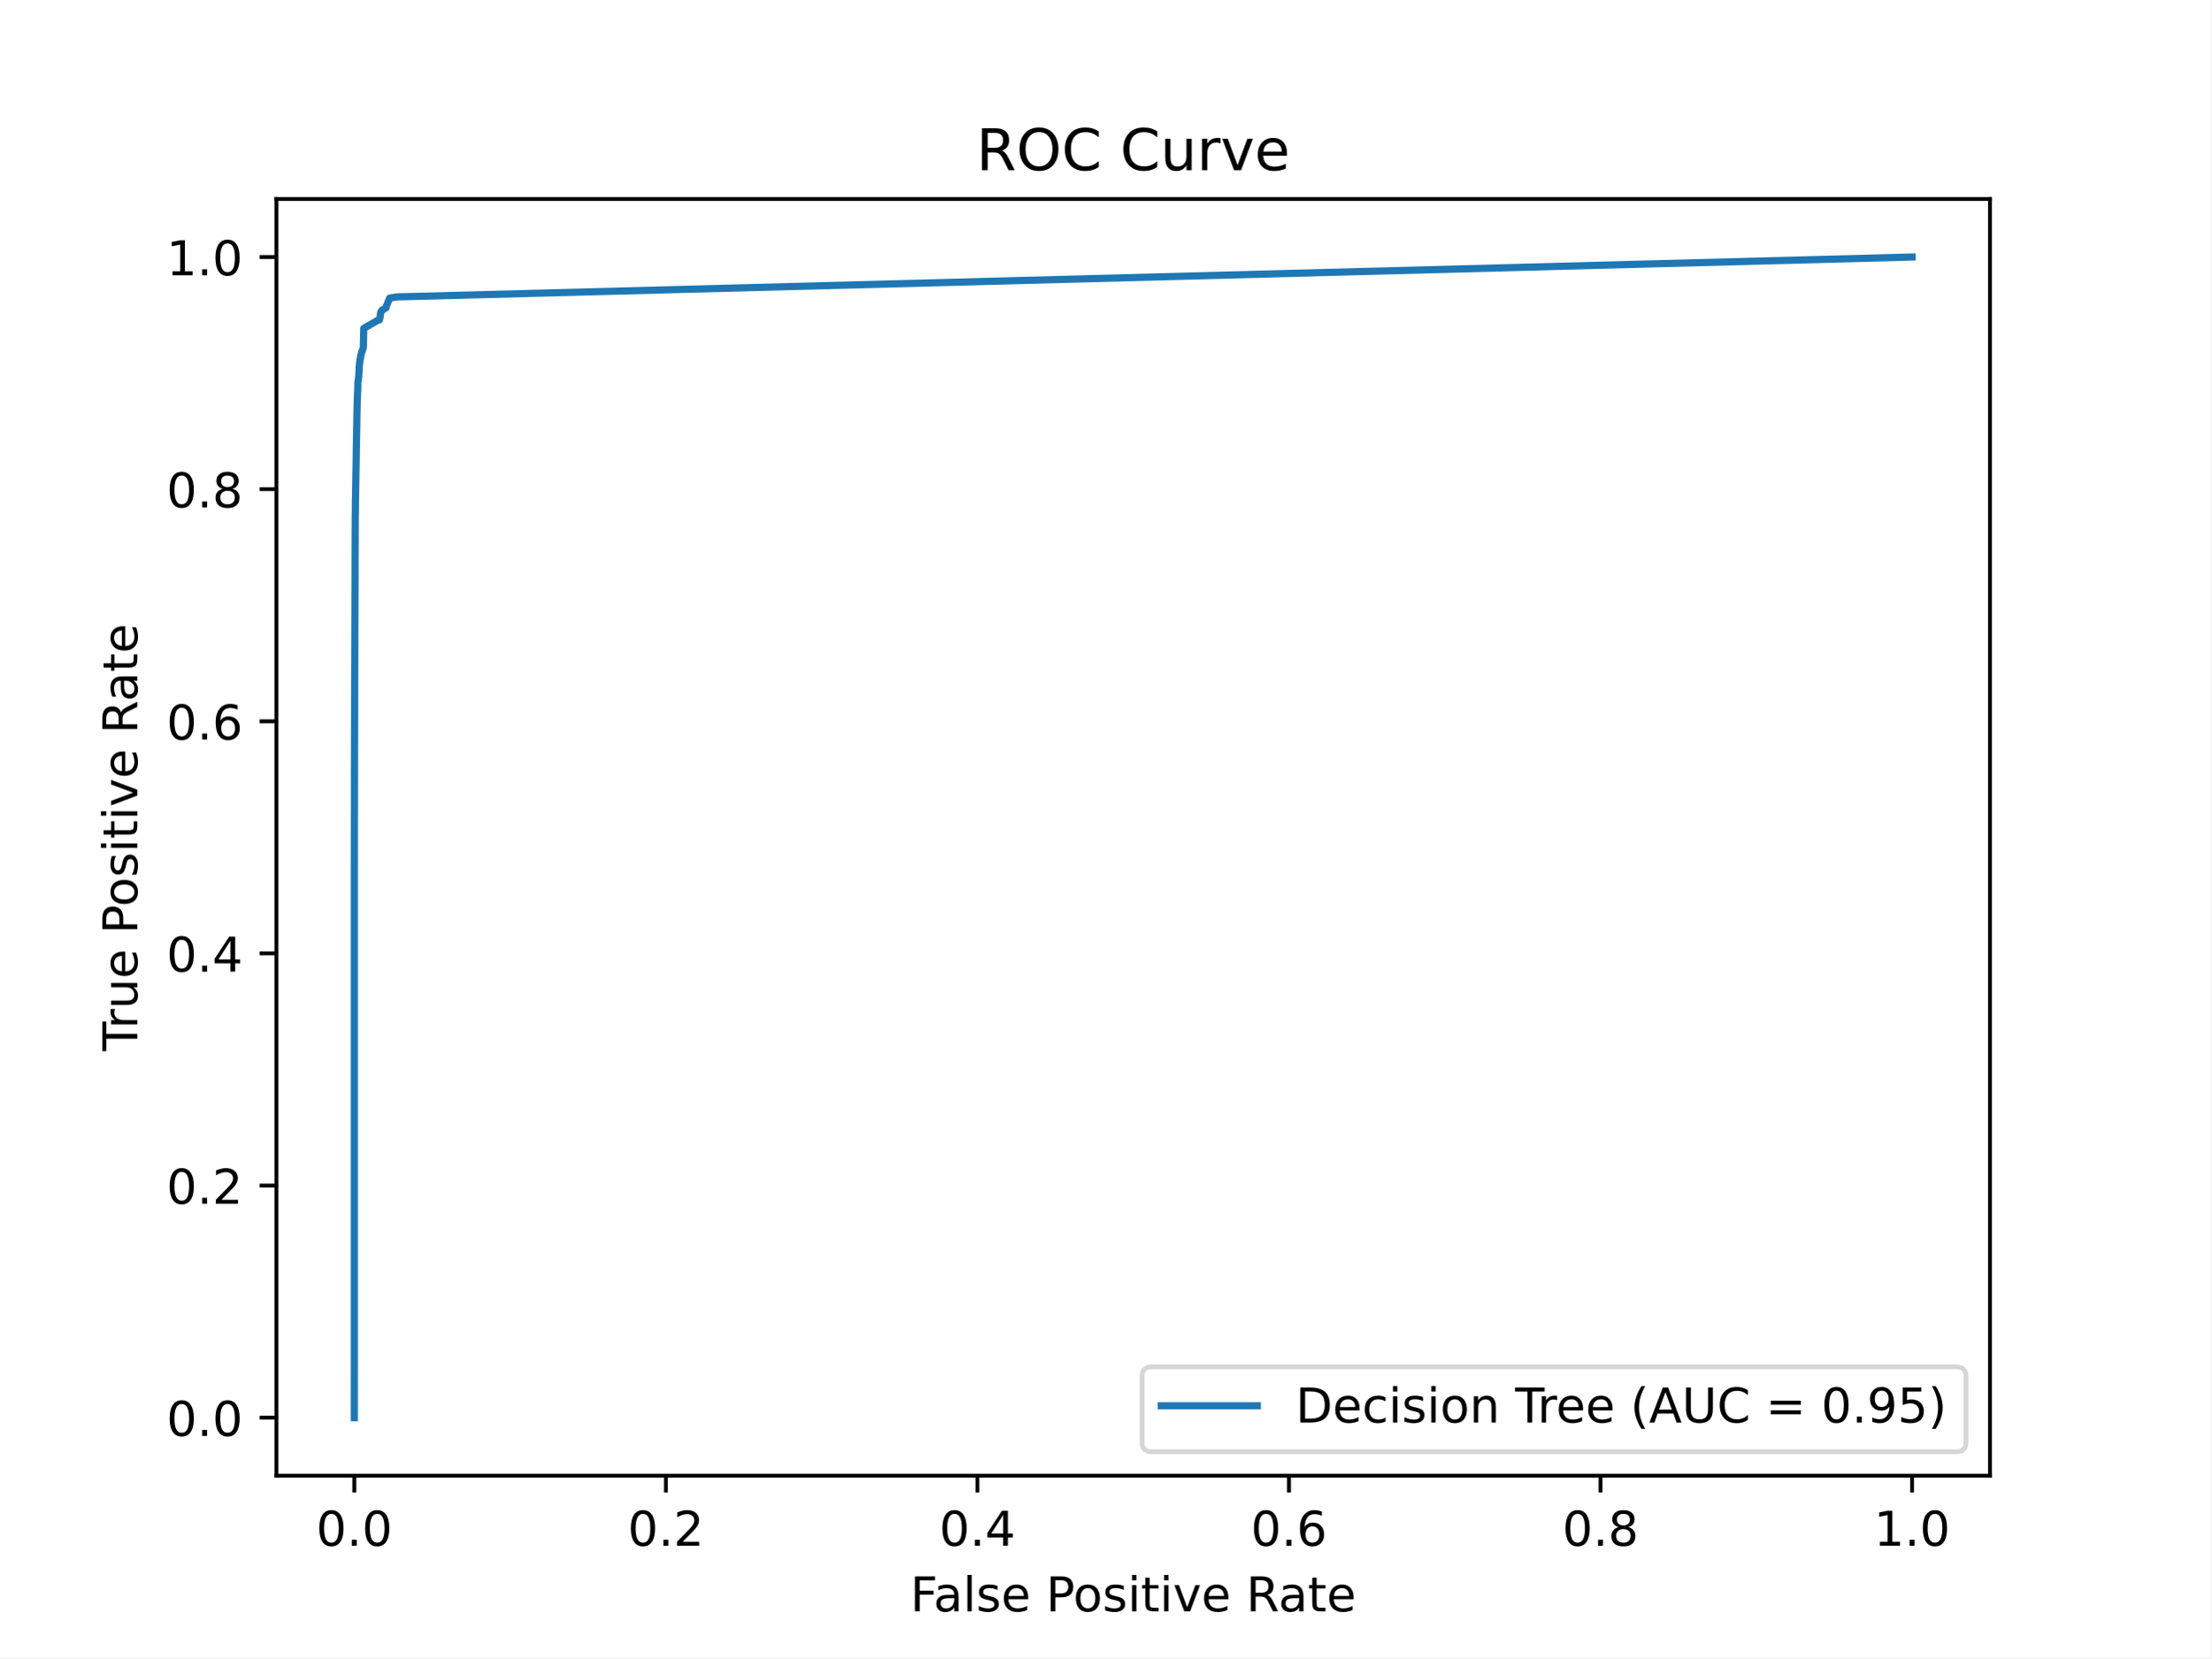
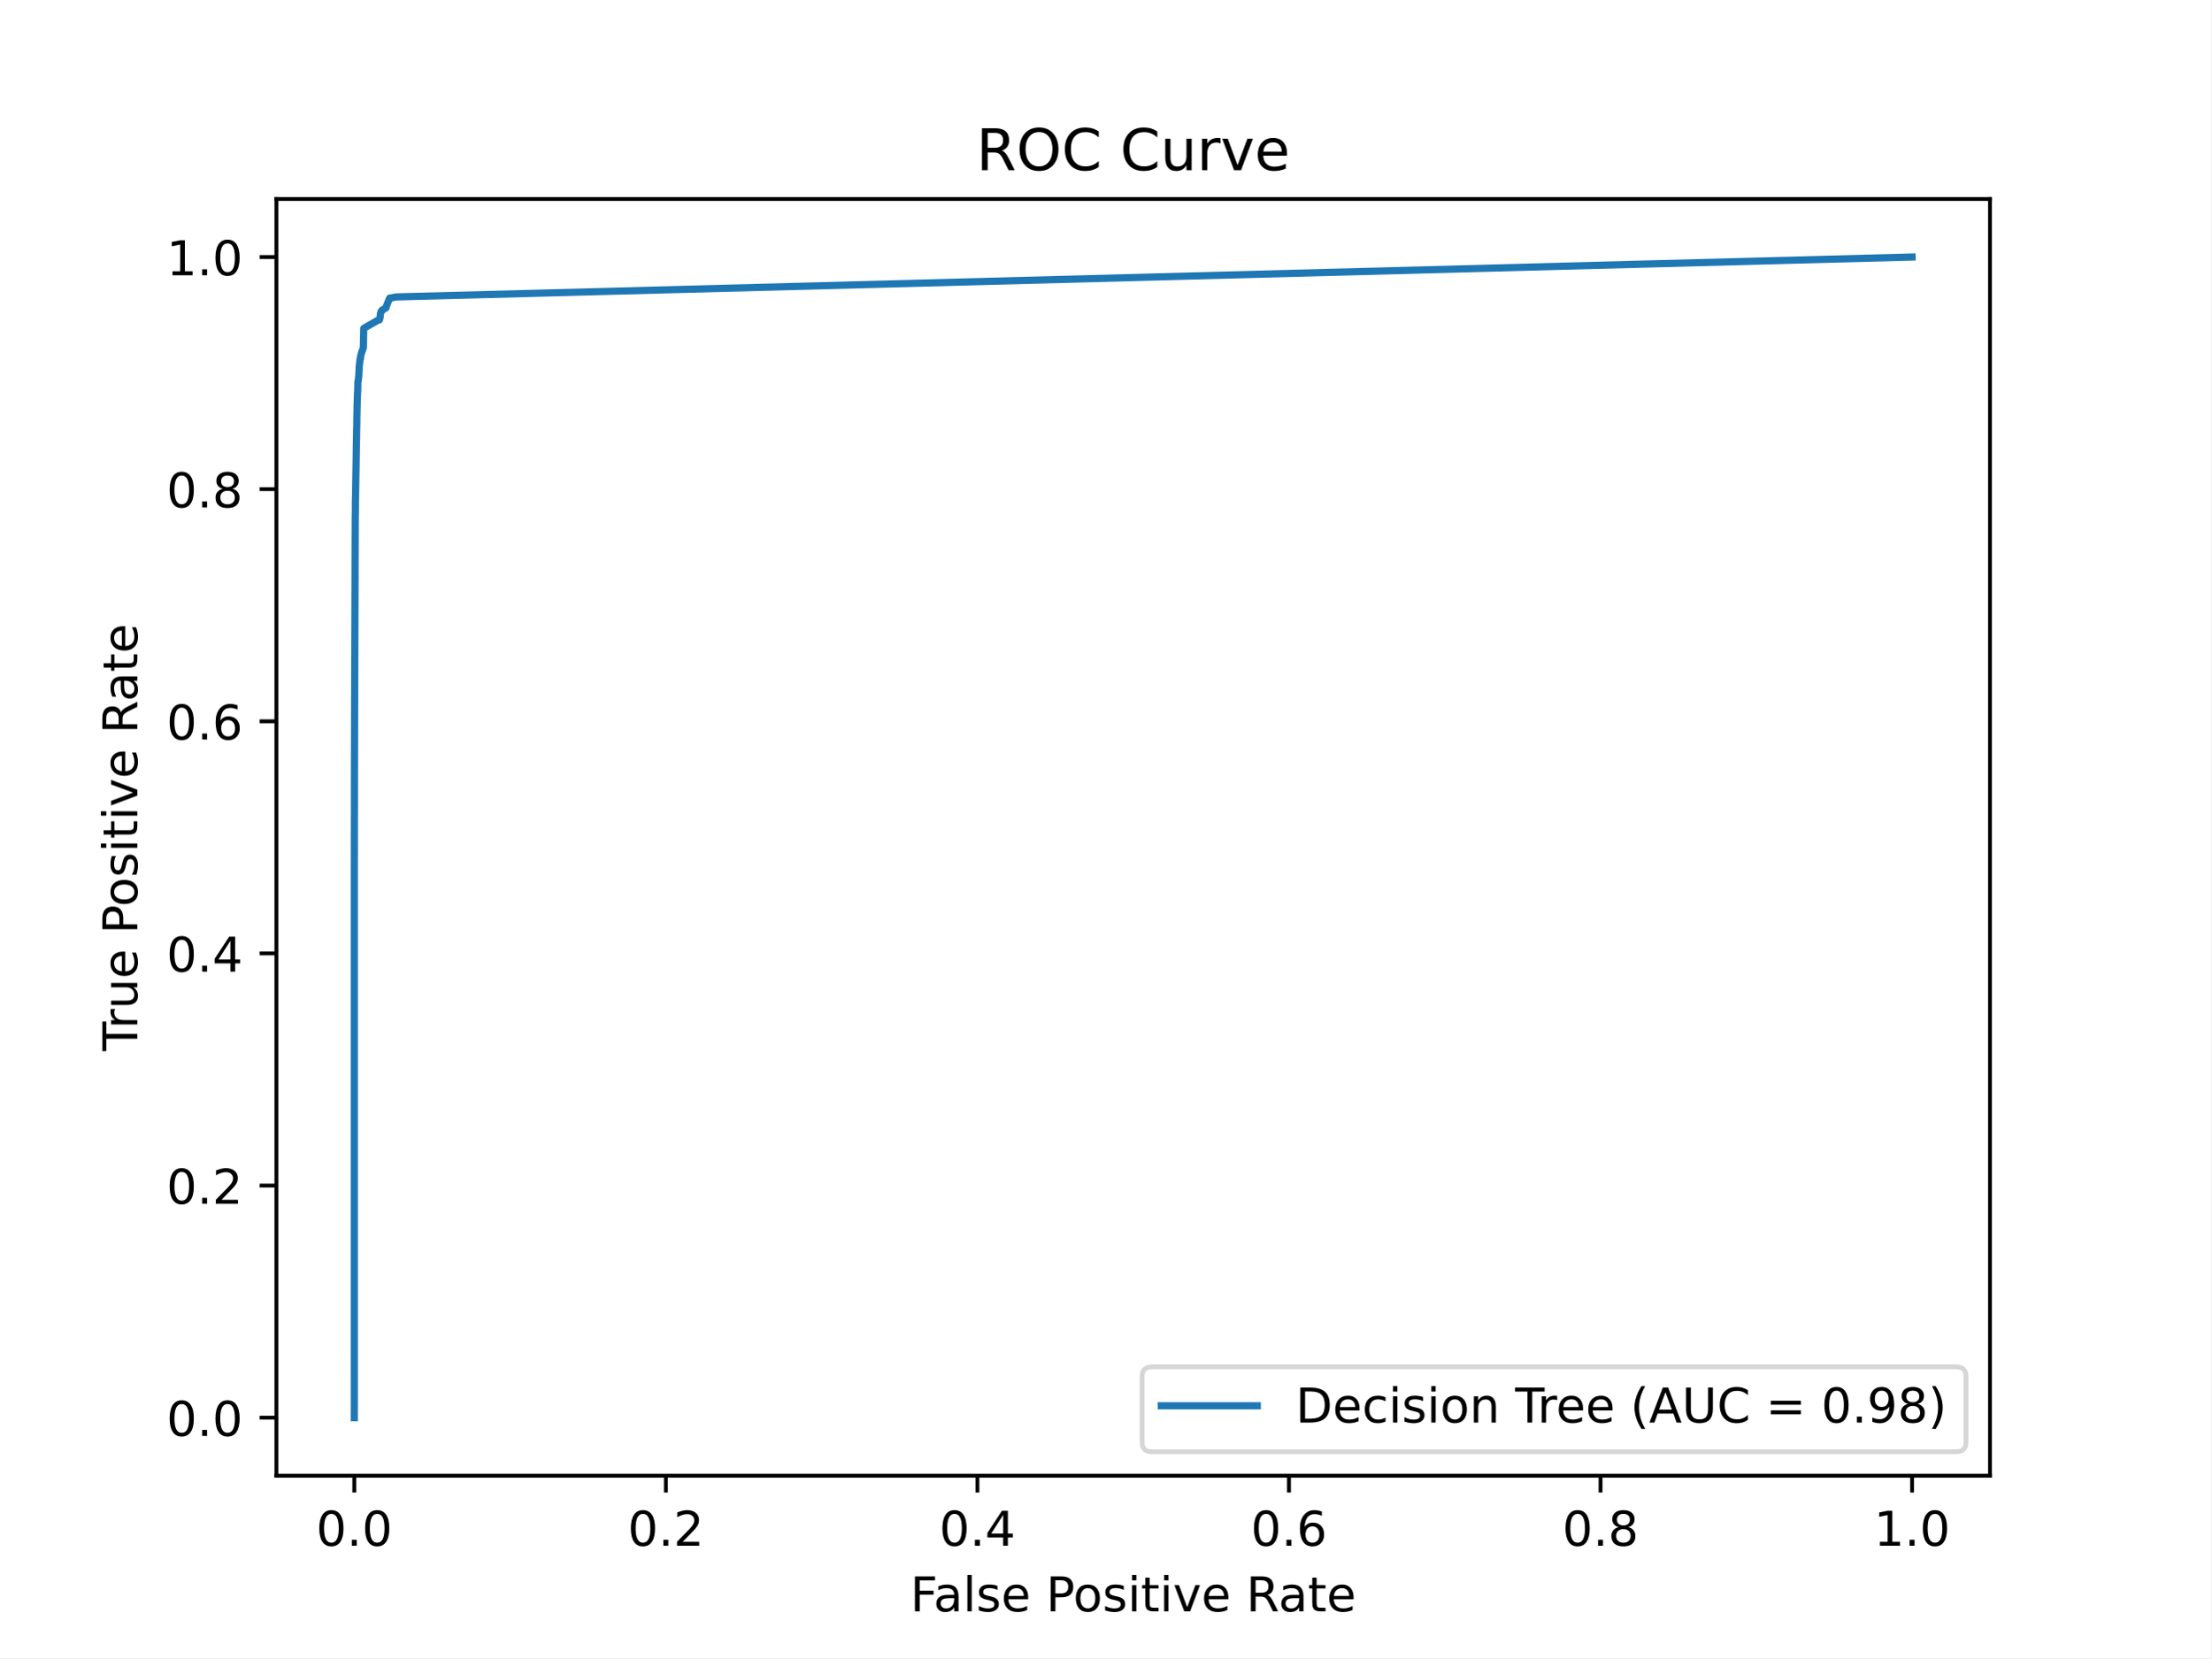
<svg xmlns="http://www.w3.org/2000/svg" xmlns:xlink="http://www.w3.org/1999/xlink" width="460.8pt" height="345.6pt" viewBox="0 0 460.8 345.6" version="1.1">
  <defs>
    <style type="text/css">*{stroke-linejoin: round; stroke-linecap: butt}</style>
  </defs>
  <g id="figure_1">
    <g id="patch_1">
      <path d="M 0 345.6  L 460.8 345.6  L 460.8 0  L 0 0  z " style="fill: #ffffff" />
    </g>
    <g id="axes_1">
      <g id="patch_2">
        <path d="M 57.6 307.584  L 414.72 307.584  L 414.72 41.472  L 57.6 41.472  z " style="fill: #ffffff" />
      </g>
      <g id="matplotlib.axis_1">
        <g id="xtick_1">
          <g id="line2d_1">
            <defs>
-               <path id="mb9fc3b2184" d="M 0 0  L 0 3.5  " style="stroke: #000000; stroke-width: 0.8" />
-             </defs>
-             <g>
-               <use xlink:href="#mb9fc3b2184" x="73.833" y="307.584" style="stroke: #000000; stroke-width: 0.8" />
+               <path id="m58a31273c9" d="M 0 0  L 0 3.5  " style="stroke: #000000; stroke-width: 0.8" />
+             </defs>
+             <g>
+               <use xlink:href="#m58a31273c9" x="73.833" y="307.584" style="stroke: #000000; stroke-width: 0.8" />
            </g>
          </g>
          <g id="text_1">
            <g transform="translate(65.88116 322.1824) scale(0.1 -0.1)">
              <defs>
                <path id="DejaVuSans-30" d="M 2034 4250  Q 1547 4250 1301 3770  Q 1056 3291 1056 2328  Q 1056 1369 1301 889  Q 1547 409 2034 409  Q 2525 409 2770 889  Q 3016 1369 3016 2328  Q 3016 3291 2770 3770  Q 2525 4250 2034 4250  z M 2034 4750  Q 2819 4750 3233 4129  Q 3647 3509 3647 2328  Q 3647 1150 3233 529  Q 2819 -91 2034 -91  Q 1250 -91 836 529  Q 422 1150 422 2328  Q 422 3509 836 4129  Q 1250 4750 2034 4750  z " transform="scale(0.015625)" />
                <path id="DejaVuSans-2e" d="M 684 794  L 1344 794  L 1344 0  L 684 0  L 684 794  z " transform="scale(0.015625)" />
              </defs>
              <use xlink:href="#DejaVuSans-30" />
              <use xlink:href="#DejaVuSans-2e" transform="translate(63.62305 0)" />
              <use xlink:href="#DejaVuSans-30" transform="translate(95.41016 0)" />
            </g>
          </g>
        </g>
        <g id="xtick_2">
          <g id="line2d_2">
            <g>
-               <use xlink:href="#mb9fc3b2184" x="138.764" y="307.584" style="stroke: #000000; stroke-width: 0.8" />
+               <use xlink:href="#m58a31273c9" x="138.764" y="307.584" style="stroke: #000000; stroke-width: 0.8" />
            </g>
          </g>
          <g id="text_2">
            <g transform="translate(130.8121 322.1824) scale(0.1 -0.1)">
              <defs>
                <path id="DejaVuSans-32" d="M 1228 531  L 3431 531  L 3431 0  L 469 0  L 469 531  Q 828 903 1448 1529  Q 2069 2156 2228 2338  Q 2531 2678 2651 2914  Q 2772 3150 2772 3378  Q 2772 3750 2511 3984  Q 2250 4219 1831 4219  Q 1534 4219 1204 4116  Q 875 4013 500 3803  L 500 4441  Q 881 4594 1212 4672  Q 1544 4750 1819 4750  Q 2544 4750 2975 4387  Q 3406 4025 3406 3419  Q 3406 3131 3298 2873  Q 3191 2616 2906 2266  Q 2828 2175 2409 1742  Q 1991 1309 1228 531  z " transform="scale(0.015625)" />
              </defs>
              <use xlink:href="#DejaVuSans-30" />
              <use xlink:href="#DejaVuSans-2e" transform="translate(63.62305 0)" />
              <use xlink:href="#DejaVuSans-32" transform="translate(95.41016 0)" />
            </g>
          </g>
        </g>
        <g id="xtick_3">
          <g id="line2d_3">
            <g>
-               <use xlink:href="#mb9fc3b2184" x="203.695" y="307.584" style="stroke: #000000; stroke-width: 0.8" />
+               <use xlink:href="#m58a31273c9" x="203.695" y="307.584" style="stroke: #000000; stroke-width: 0.8" />
            </g>
          </g>
          <g id="text_3">
            <g transform="translate(195.743 322.1824) scale(0.1 -0.1)">
              <defs>
                <path id="DejaVuSans-34" d="M 2419 4116  L 825 1625  L 2419 1625  L 2419 4116  z M 2253 4666  L 3047 4666  L 3047 1625  L 3713 1625  L 3713 1100  L 3047 1100  L 3047 0  L 2419 0  L 2419 1100  L 313 1100  L 313 1709  L 2253 4666  z " transform="scale(0.015625)" />
              </defs>
              <use xlink:href="#DejaVuSans-30" />
              <use xlink:href="#DejaVuSans-2e" transform="translate(63.62305 0)" />
              <use xlink:href="#DejaVuSans-34" transform="translate(95.41016 0)" />
            </g>
          </g>
        </g>
        <g id="xtick_4">
          <g id="line2d_4">
            <g>
-               <use xlink:href="#mb9fc3b2184" x="268.625" y="307.584" style="stroke: #000000; stroke-width: 0.8" />
+               <use xlink:href="#m58a31273c9" x="268.625" y="307.584" style="stroke: #000000; stroke-width: 0.8" />
            </g>
          </g>
          <g id="text_4">
            <g transform="translate(260.6739 322.1824) scale(0.1 -0.1)">
              <defs>
                <path id="DejaVuSans-36" d="M 2113 2584  Q 1688 2584 1439 2293  Q 1191 2003 1191 1497  Q 1191 994 1439 701  Q 1688 409 2113 409  Q 2538 409 2786 701  Q 3034 994 3034 1497  Q 3034 2003 2786 2293  Q 2538 2584 2113 2584  z M 3366 4563  L 3366 3988  Q 3128 4100 2886 4159  Q 2644 4219 2406 4219  Q 1781 4219 1451 3797  Q 1122 3375 1075 2522  Q 1259 2794 1537 2939  Q 1816 3084 2150 3084  Q 2853 3084 3261 2657  Q 3669 2231 3669 1497  Q 3669 778 3244 343  Q 2819 -91 2113 -91  Q 1303 -91 875 529  Q 447 1150 447 2328  Q 447 3434 972 4092  Q 1497 4750 2381 4750  Q 2619 4750 2861 4703  Q 3103 4656 3366 4563  z " transform="scale(0.015625)" />
              </defs>
              <use xlink:href="#DejaVuSans-30" />
              <use xlink:href="#DejaVuSans-2e" transform="translate(63.62305 0)" />
              <use xlink:href="#DejaVuSans-36" transform="translate(95.41016 0)" />
            </g>
          </g>
        </g>
        <g id="xtick_5">
          <g id="line2d_5">
            <g>
-               <use xlink:href="#mb9fc3b2184" x="333.556" y="307.584" style="stroke: #000000; stroke-width: 0.8" />
+               <use xlink:href="#m58a31273c9" x="333.556" y="307.584" style="stroke: #000000; stroke-width: 0.8" />
            </g>
          </g>
          <g id="text_5">
            <g transform="translate(325.6048 322.1824) scale(0.1 -0.1)">
              <defs>
                <path id="DejaVuSans-38" d="M 2034 2216  Q 1584 2216 1326 1975  Q 1069 1734 1069 1313  Q 1069 891 1326 650  Q 1584 409 2034 409  Q 2484 409 2743 651  Q 3003 894 3003 1313  Q 3003 1734 2745 1975  Q 2488 2216 2034 2216  z M 1403 2484  Q 997 2584 770 2862  Q 544 3141 544 3541  Q 544 4100 942 4425  Q 1341 4750 2034 4750  Q 2731 4750 3128 4425  Q 3525 4100 3525 3541  Q 3525 3141 3298 2862  Q 3072 2584 2669 2484  Q 3125 2378 3379 2068  Q 3634 1759 3634 1313  Q 3634 634 3220 271  Q 2806 -91 2034 -91  Q 1263 -91 848 271  Q 434 634 434 1313  Q 434 1759 690 2068  Q 947 2378 1403 2484  z M 1172 3481  Q 1172 3119 1398 2916  Q 1625 2713 2034 2713  Q 2441 2713 2670 2916  Q 2900 3119 2900 3481  Q 2900 3844 2670 4047  Q 2441 4250 2034 4250  Q 1625 4250 1398 4047  Q 1172 3844 1172 3481  z " transform="scale(0.015625)" />
              </defs>
              <use xlink:href="#DejaVuSans-30" />
              <use xlink:href="#DejaVuSans-2e" transform="translate(63.62305 0)" />
              <use xlink:href="#DejaVuSans-38" transform="translate(95.41016 0)" />
            </g>
          </g>
        </g>
        <g id="xtick_6">
          <g id="line2d_6">
            <g>
-               <use xlink:href="#mb9fc3b2184" x="398.487" y="307.584" style="stroke: #000000; stroke-width: 0.8" />
+               <use xlink:href="#m58a31273c9" x="398.487" y="307.584" style="stroke: #000000; stroke-width: 0.8" />
            </g>
          </g>
          <g id="text_6">
            <g transform="translate(390.5357 322.1824) scale(0.1 -0.1)">
              <defs>
                <path id="DejaVuSans-31" d="M 794 531  L 1825 531  L 1825 4091  L 703 3866  L 703 4441  L 1819 4666  L 2450 4666  L 2450 531  L 3481 531  L 3481 0  L 794 0  L 794 531  z " transform="scale(0.015625)" />
              </defs>
              <use xlink:href="#DejaVuSans-31" />
              <use xlink:href="#DejaVuSans-2e" transform="translate(63.62305 0)" />
              <use xlink:href="#DejaVuSans-30" transform="translate(95.41016 0)" />
            </g>
          </g>
        </g>
        <g id="text_7">
          <g transform="translate(189.6936 335.8606) scale(0.1 -0.1)">
            <defs>
              <path id="DejaVuSans-46" d="M 628 4666  L 3309 4666  L 3309 4134  L 1259 4134  L 1259 2759  L 3109 2759  L 3109 2228  L 1259 2228  L 1259 0  L 628 0  L 628 4666  z " transform="scale(0.015625)" />
              <path id="DejaVuSans-61" d="M 2194 1759  Q 1497 1759 1228 1600  Q 959 1441 959 1056  Q 959 750 1161 570  Q 1363 391 1709 391  Q 2188 391 2477 730  Q 2766 1069 2766 1631  L 2766 1759  L 2194 1759  z M 3341 1997  L 3341 0  L 2766 0  L 2766 531  Q 2569 213 2275 61  Q 1981 -91 1556 -91  Q 1019 -91 701 211  Q 384 513 384 1019  Q 384 1609 779 1909  Q 1175 2209 1959 2209  L 2766 2209  L 2766 2266  Q 2766 2663 2505 2880  Q 2244 3097 1772 3097  Q 1472 3097 1187 3025  Q 903 2953 641 2809  L 641 3341  Q 956 3463 1253 3523  Q 1550 3584 1831 3584  Q 2591 3584 2966 3190  Q 3341 2797 3341 1997  z " transform="scale(0.015625)" />
              <path id="DejaVuSans-6c" d="M 603 4863  L 1178 4863  L 1178 0  L 603 0  L 603 4863  z " transform="scale(0.015625)" />
              <path id="DejaVuSans-73" d="M 2834 3397  L 2834 2853  Q 2591 2978 2328 3040  Q 2066 3103 1784 3103  Q 1356 3103 1142 2972  Q 928 2841 928 2578  Q 928 2378 1081 2264  Q 1234 2150 1697 2047  L 1894 2003  Q 2506 1872 2764 1633  Q 3022 1394 3022 966  Q 3022 478 2636 193  Q 2250 -91 1575 -91  Q 1294 -91 989 -36  Q 684 19 347 128  L 347 722  Q 666 556 975 473  Q 1284 391 1588 391  Q 1994 391 2212 530  Q 2431 669 2431 922  Q 2431 1156 2273 1281  Q 2116 1406 1581 1522  L 1381 1569  Q 847 1681 609 1914  Q 372 2147 372 2553  Q 372 3047 722 3315  Q 1072 3584 1716 3584  Q 2034 3584 2315 3537  Q 2597 3491 2834 3397  z " transform="scale(0.015625)" />
              <path id="DejaVuSans-65" d="M 3597 1894  L 3597 1613  L 953 1613  Q 991 1019 1311 708  Q 1631 397 2203 397  Q 2534 397 2845 478  Q 3156 559 3463 722  L 3463 178  Q 3153 47 2828 -22  Q 2503 -91 2169 -91  Q 1331 -91 842 396  Q 353 884 353 1716  Q 353 2575 817 3079  Q 1281 3584 2069 3584  Q 2775 3584 3186 3129  Q 3597 2675 3597 1894  z M 3022 2063  Q 3016 2534 2758 2815  Q 2500 3097 2075 3097  Q 1594 3097 1305 2825  Q 1016 2553 972 2059  L 3022 2063  z " transform="scale(0.015625)" />
              <path id="DejaVuSans-20" transform="scale(0.015625)" />
              <path id="DejaVuSans-50" d="M 1259 4147  L 1259 2394  L 2053 2394  Q 2494 2394 2734 2622  Q 2975 2850 2975 3272  Q 2975 3691 2734 3919  Q 2494 4147 2053 4147  L 1259 4147  z M 628 4666  L 2053 4666  Q 2838 4666 3239 4311  Q 3641 3956 3641 3272  Q 3641 2581 3239 2228  Q 2838 1875 2053 1875  L 1259 1875  L 1259 0  L 628 0  L 628 4666  z " transform="scale(0.015625)" />
              <path id="DejaVuSans-6f" d="M 1959 3097  Q 1497 3097 1228 2736  Q 959 2375 959 1747  Q 959 1119 1226 758  Q 1494 397 1959 397  Q 2419 397 2687 759  Q 2956 1122 2956 1747  Q 2956 2369 2687 2733  Q 2419 3097 1959 3097  z M 1959 3584  Q 2709 3584 3137 3096  Q 3566 2609 3566 1747  Q 3566 888 3137 398  Q 2709 -91 1959 -91  Q 1206 -91 779 398  Q 353 888 353 1747  Q 353 2609 779 3096  Q 1206 3584 1959 3584  z " transform="scale(0.015625)" />
              <path id="DejaVuSans-69" d="M 603 3500  L 1178 3500  L 1178 0  L 603 0  L 603 3500  z M 603 4863  L 1178 4863  L 1178 4134  L 603 4134  L 603 4863  z " transform="scale(0.015625)" />
              <path id="DejaVuSans-74" d="M 1172 4494  L 1172 3500  L 2356 3500  L 2356 3053  L 1172 3053  L 1172 1153  Q 1172 725 1289 603  Q 1406 481 1766 481  L 2356 481  L 2356 0  L 1766 0  Q 1100 0 847 248  Q 594 497 594 1153  L 594 3053  L 172 3053  L 172 3500  L 594 3500  L 594 4494  L 1172 4494  z " transform="scale(0.015625)" />
              <path id="DejaVuSans-76" d="M 191 3500  L 800 3500  L 1894 563  L 2988 3500  L 3597 3500  L 2284 0  L 1503 0  L 191 3500  z " transform="scale(0.015625)" />
              <path id="DejaVuSans-52" d="M 2841 2188  Q 3044 2119 3236 1894  Q 3428 1669 3622 1275  L 4263 0  L 3584 0  L 2988 1197  Q 2756 1666 2539 1819  Q 2322 1972 1947 1972  L 1259 1972  L 1259 0  L 628 0  L 628 4666  L 2053 4666  Q 2853 4666 3247 4331  Q 3641 3997 3641 3322  Q 3641 2881 3436 2590  Q 3231 2300 2841 2188  z M 1259 4147  L 1259 2491  L 2053 2491  Q 2509 2491 2742 2702  Q 2975 2913 2975 3322  Q 2975 3731 2742 3939  Q 2509 4147 2053 4147  L 1259 4147  z " transform="scale(0.015625)" />
            </defs>
            <use xlink:href="#DejaVuSans-46" />
            <use xlink:href="#DejaVuSans-61" transform="translate(48.39453 0)" />
            <use xlink:href="#DejaVuSans-6c" transform="translate(109.6738 0)" />
            <use xlink:href="#DejaVuSans-73" transform="translate(137.457 0)" />
            <use xlink:href="#DejaVuSans-65" transform="translate(189.5566 0)" />
            <use xlink:href="#DejaVuSans-20" transform="translate(251.0801 0)" />
            <use xlink:href="#DejaVuSans-50" transform="translate(282.8672 0)" />
            <use xlink:href="#DejaVuSans-6f" transform="translate(339.5449 0)" />
            <use xlink:href="#DejaVuSans-73" transform="translate(400.7266 0)" />
            <use xlink:href="#DejaVuSans-69" transform="translate(452.8262 0)" />
            <use xlink:href="#DejaVuSans-74" transform="translate(480.6094 0)" />
            <use xlink:href="#DejaVuSans-69" transform="translate(519.8184 0)" />
            <use xlink:href="#DejaVuSans-76" transform="translate(547.6016 0)" />
            <use xlink:href="#DejaVuSans-65" transform="translate(606.7812 0)" />
            <use xlink:href="#DejaVuSans-20" transform="translate(668.3047 0)" />
            <use xlink:href="#DejaVuSans-52" transform="translate(700.0918 0)" />
            <use xlink:href="#DejaVuSans-61" transform="translate(767.3242 0)" />
            <use xlink:href="#DejaVuSans-74" transform="translate(828.6035 0)" />
            <use xlink:href="#DejaVuSans-65" transform="translate(867.8125 0)" />
          </g>
        </g>
      </g>
      <g id="matplotlib.axis_2">
        <g id="ytick_1">
          <g id="line2d_7">
            <defs>
-               <path id="m2eaf22eb78" d="M 0 0  L -3.5 0  " style="stroke: #000000; stroke-width: 0.8" />
-             </defs>
-             <g>
-               <use xlink:href="#m2eaf22eb78" x="57.6" y="295.488" style="stroke: #000000; stroke-width: 0.8" />
+               <path id="m1249fda159" d="M 0 0  L -3.5 0  " style="stroke: #000000; stroke-width: 0.8" />
+             </defs>
+             <g>
+               <use xlink:href="#m1249fda159" x="57.6" y="295.488" style="stroke: #000000; stroke-width: 0.8" />
            </g>
          </g>
          <g id="text_8">
            <g transform="translate(34.69687 299.2872) scale(0.1 -0.1)">
              <use xlink:href="#DejaVuSans-30" />
              <use xlink:href="#DejaVuSans-2e" transform="translate(63.62305 0)" />
              <use xlink:href="#DejaVuSans-30" transform="translate(95.41016 0)" />
            </g>
          </g>
        </g>
        <g id="ytick_2">
          <g id="line2d_8">
            <g>
-               <use xlink:href="#m2eaf22eb78" x="57.6" y="247.104" style="stroke: #000000; stroke-width: 0.8" />
+               <use xlink:href="#m1249fda159" x="57.6" y="247.104" style="stroke: #000000; stroke-width: 0.8" />
            </g>
          </g>
          <g id="text_9">
            <g transform="translate(34.69687 250.9032) scale(0.1 -0.1)">
              <use xlink:href="#DejaVuSans-30" />
              <use xlink:href="#DejaVuSans-2e" transform="translate(63.62305 0)" />
              <use xlink:href="#DejaVuSans-32" transform="translate(95.41016 0)" />
            </g>
          </g>
        </g>
        <g id="ytick_3">
          <g id="line2d_9">
            <g>
-               <use xlink:href="#m2eaf22eb78" x="57.6" y="198.72" style="stroke: #000000; stroke-width: 0.8" />
+               <use xlink:href="#m1249fda159" x="57.6" y="198.72" style="stroke: #000000; stroke-width: 0.8" />
            </g>
          </g>
          <g id="text_10">
            <g transform="translate(34.69687 202.5192) scale(0.1 -0.1)">
              <use xlink:href="#DejaVuSans-30" />
              <use xlink:href="#DejaVuSans-2e" transform="translate(63.62305 0)" />
              <use xlink:href="#DejaVuSans-34" transform="translate(95.41016 0)" />
            </g>
          </g>
        </g>
        <g id="ytick_4">
          <g id="line2d_10">
            <g>
-               <use xlink:href="#m2eaf22eb78" x="57.6" y="150.336" style="stroke: #000000; stroke-width: 0.8" />
+               <use xlink:href="#m1249fda159" x="57.6" y="150.336" style="stroke: #000000; stroke-width: 0.8" />
            </g>
          </g>
          <g id="text_11">
            <g transform="translate(34.69687 154.1352) scale(0.1 -0.1)">
              <use xlink:href="#DejaVuSans-30" />
              <use xlink:href="#DejaVuSans-2e" transform="translate(63.62305 0)" />
              <use xlink:href="#DejaVuSans-36" transform="translate(95.41016 0)" />
            </g>
          </g>
        </g>
        <g id="ytick_5">
          <g id="line2d_11">
            <g>
-               <use xlink:href="#m2eaf22eb78" x="57.6" y="101.952" style="stroke: #000000; stroke-width: 0.8" />
+               <use xlink:href="#m1249fda159" x="57.6" y="101.952" style="stroke: #000000; stroke-width: 0.8" />
            </g>
          </g>
          <g id="text_12">
            <g transform="translate(34.69687 105.7512) scale(0.1 -0.1)">
              <use xlink:href="#DejaVuSans-30" />
              <use xlink:href="#DejaVuSans-2e" transform="translate(63.62305 0)" />
              <use xlink:href="#DejaVuSans-38" transform="translate(95.41016 0)" />
            </g>
          </g>
        </g>
        <g id="ytick_6">
          <g id="line2d_12">
            <g>
-               <use xlink:href="#m2eaf22eb78" x="57.6" y="53.568" style="stroke: #000000; stroke-width: 0.8" />
+               <use xlink:href="#m1249fda159" x="57.6" y="53.568" style="stroke: #000000; stroke-width: 0.8" />
            </g>
          </g>
          <g id="text_13">
            <g transform="translate(34.69687 57.36722) scale(0.1 -0.1)">
              <use xlink:href="#DejaVuSans-31" />
              <use xlink:href="#DejaVuSans-2e" transform="translate(63.62305 0)" />
              <use xlink:href="#DejaVuSans-30" transform="translate(95.41016 0)" />
            </g>
          </g>
        </g>
        <g id="text_14">
          <g transform="translate(28.61719 219.0577) rotate(-90) scale(0.1 -0.1)">
            <defs>
              <path id="DejaVuSans-54" d="M -19 4666  L 3928 4666  L 3928 4134  L 2272 4134  L 2272 0  L 1638 0  L 1638 4134  L -19 4134  L -19 4666  z " transform="scale(0.015625)" />
              <path id="DejaVuSans-72" d="M 2631 2963  Q 2534 3019 2420 3045  Q 2306 3072 2169 3072  Q 1681 3072 1420 2755  Q 1159 2438 1159 1844  L 1159 0  L 581 0  L 581 3500  L 1159 3500  L 1159 2956  Q 1341 3275 1631 3429  Q 1922 3584 2338 3584  Q 2397 3584 2469 3576  Q 2541 3569 2628 3553  L 2631 2963  z " transform="scale(0.015625)" />
              <path id="DejaVuSans-75" d="M 544 1381  L 544 3500  L 1119 3500  L 1119 1403  Q 1119 906 1312 657  Q 1506 409 1894 409  Q 2359 409 2629 706  Q 2900 1003 2900 1516  L 2900 3500  L 3475 3500  L 3475 0  L 2900 0  L 2900 538  Q 2691 219 2414 64  Q 2138 -91 1772 -91  Q 1169 -91 856 284  Q 544 659 544 1381  z M 1991 3584  L 1991 3584  z " transform="scale(0.015625)" />
            </defs>
            <use xlink:href="#DejaVuSans-54" />
            <use xlink:href="#DejaVuSans-72" transform="translate(46.33398 0)" />
            <use xlink:href="#DejaVuSans-75" transform="translate(87.44727 0)" />
            <use xlink:href="#DejaVuSans-65" transform="translate(150.8262 0)" />
            <use xlink:href="#DejaVuSans-20" transform="translate(212.3496 0)" />
            <use xlink:href="#DejaVuSans-50" transform="translate(244.1367 0)" />
            <use xlink:href="#DejaVuSans-6f" transform="translate(300.8145 0)" />
            <use xlink:href="#DejaVuSans-73" transform="translate(361.9961 0)" />
            <use xlink:href="#DejaVuSans-69" transform="translate(414.0957 0)" />
            <use xlink:href="#DejaVuSans-74" transform="translate(441.8789 0)" />
            <use xlink:href="#DejaVuSans-69" transform="translate(481.0879 0)" />
            <use xlink:href="#DejaVuSans-76" transform="translate(508.8711 0)" />
            <use xlink:href="#DejaVuSans-65" transform="translate(568.0508 0)" />
            <use xlink:href="#DejaVuSans-20" transform="translate(629.5742 0)" />
            <use xlink:href="#DejaVuSans-52" transform="translate(661.3613 0)" />
            <use xlink:href="#DejaVuSans-61" transform="translate(728.5938 0)" />
            <use xlink:href="#DejaVuSans-74" transform="translate(789.873 0)" />
            <use xlink:href="#DejaVuSans-65" transform="translate(829.082 0)" />
          </g>
        </g>
      </g>
      <g id="line2d_13">
-         <path d="M 73.833 295.488  L 73.84 281.376  L 73.84 181.584  L 73.851 169.992  L 73.859 169.488  L 73.859 162.936  L 73.903 145.044  L 73.91 144.792  L 73.991 120.348  L 73.995 116.82  L 74.002 115.308  L 74.002 114.804  L 74.032 107.496  L 74.046 106.992  L 74.057 106.488  L 74.068 104.22  L 74.091 103.716  L 74.12 101.952  L 74.172 98.676  L 74.19 97.668  L 74.223 95.904  L 74.264 92.88  L 74.301 91.368  L 74.33 89.1  L 74.348 89.1  L 74.371 86.832  L 74.382 86.58  L 74.433 84.06  L 74.514 81.792  L 74.547 81.54  L 74.569 80.28  L 74.588 79.524  L 74.599 79.524  L 74.669 79.272  L 74.673 79.272  L 74.768 78.264  L 74.846 76.752  L 74.846 76.5  L 74.849 76.5  L 75.056 74.736  L 75.133 74.736  L 75.151 74.232  L 75.428 73.224  L 75.476 73.224  L 75.538 72.972  L 75.553 72.972  L 75.7 72.468  L 75.719 72.468  L 75.807 68.436  L 78.879 66.672  L 79.067 66.672  L 79.108 66.42  L 79.137 66.42  L 79.207 66.168  L 79.27 65.412  L 79.421 64.908  L 79.484 64.908  L 79.513 64.908  L 79.609 64.656  L 79.631 64.656  L 80.445 64.152  L 80.449 64.152  L 80.485 63.9  L 81.204 62.136  L 81.211 62.136  L 82.622 61.884  L 398.487 53.568  " clip-path="url(#p2150f47ce8)" style="fill: none; stroke: #1f77b4; stroke-width: 1.5; stroke-linecap: square" />
+         <path d="M 73.833 295.488  L 73.84 281.376  L 73.84 181.584  L 73.851 169.992  L 73.859 169.488  L 73.859 162.936  L 73.903 145.044  L 73.91 144.792  L 73.991 120.348  L 73.995 116.82  L 74.002 115.308  L 74.002 114.804  L 74.032 107.496  L 74.046 106.992  L 74.057 106.488  L 74.068 104.22  L 74.091 103.716  L 74.12 101.952  L 74.172 98.676  L 74.19 97.668  L 74.223 95.904  L 74.264 92.88  L 74.301 91.368  L 74.33 89.1  L 74.348 89.1  L 74.371 86.832  L 74.382 86.58  L 74.433 84.06  L 74.514 81.792  L 74.547 81.54  L 74.569 80.28  L 74.588 79.524  L 74.599 79.524  L 74.669 79.272  L 74.673 79.272  L 74.768 78.264  L 74.846 76.752  L 74.846 76.5  L 74.849 76.5  L 75.056 74.736  L 75.133 74.736  L 75.151 74.232  L 75.428 73.224  L 75.476 73.224  L 75.538 72.972  L 75.553 72.972  L 75.7 72.468  L 75.719 72.468  L 75.807 68.436  L 78.879 66.672  L 79.067 66.672  L 79.108 66.42  L 79.137 66.42  L 79.207 66.168  L 79.27 65.412  L 79.421 64.908  L 79.484 64.908  L 79.513 64.908  L 79.609 64.656  L 79.631 64.656  L 80.445 64.152  L 80.449 64.152  L 80.485 63.9  L 81.204 62.136  L 81.211 62.136  L 82.622 61.884  L 398.487 53.568  " clip-path="url(#p33634cfcde)" style="fill: none; stroke: #1f77b4; stroke-width: 1.5; stroke-linecap: square" />
      </g>
      <g id="patch_3">
        <path d="M 57.6 307.584  L 57.6 41.472  " style="fill: none; stroke: #000000; stroke-width: 0.8; stroke-linejoin: miter; stroke-linecap: square" />
      </g>
      <g id="patch_4">
        <path d="M 414.72 307.584  L 414.72 41.472  " style="fill: none; stroke: #000000; stroke-width: 0.8; stroke-linejoin: miter; stroke-linecap: square" />
      </g>
      <g id="patch_5">
        <path d="M 57.6 307.584  L 414.72 307.584  " style="fill: none; stroke: #000000; stroke-width: 0.8; stroke-linejoin: miter; stroke-linecap: square" />
      </g>
      <g id="patch_6">
        <path d="M 57.6 41.472  L 414.72 41.472  " style="fill: none; stroke: #000000; stroke-width: 0.8; stroke-linejoin: miter; stroke-linecap: square" />
      </g>
      <g id="text_15">
        <g transform="translate(203.4694 35.472) scale(0.12 -0.12)">
          <defs>
            <path id="DejaVuSans-4f" d="M 2522 4238  Q 1834 4238 1429 3725  Q 1025 3213 1025 2328  Q 1025 1447 1429 934  Q 1834 422 2522 422  Q 3209 422 3611 934  Q 4013 1447 4013 2328  Q 4013 3213 3611 3725  Q 3209 4238 2522 4238  z M 2522 4750  Q 3503 4750 4090 4092  Q 4678 3434 4678 2328  Q 4678 1225 4090 567  Q 3503 -91 2522 -91  Q 1538 -91 948 565  Q 359 1222 359 2328  Q 359 3434 948 4092  Q 1538 4750 2522 4750  z " transform="scale(0.015625)" />
            <path id="DejaVuSans-43" d="M 4122 4306  L 4122 3641  Q 3803 3938 3442 4084  Q 3081 4231 2675 4231  Q 1875 4231 1450 3742  Q 1025 3253 1025 2328  Q 1025 1406 1450 917  Q 1875 428 2675 428  Q 3081 428 3442 575  Q 3803 722 4122 1019  L 4122 359  Q 3791 134 3420 21  Q 3050 -91 2638 -91  Q 1578 -91 968 557  Q 359 1206 359 2328  Q 359 3453 968 4101  Q 1578 4750 2638 4750  Q 3056 4750 3426 4639  Q 3797 4528 4122 4306  z " transform="scale(0.015625)" />
          </defs>
          <use xlink:href="#DejaVuSans-52" />
          <use xlink:href="#DejaVuSans-4f" transform="translate(69.48242 0)" />
          <use xlink:href="#DejaVuSans-43" transform="translate(148.1934 0)" />
          <use xlink:href="#DejaVuSans-20" transform="translate(218.0176 0)" />
          <use xlink:href="#DejaVuSans-43" transform="translate(249.8047 0)" />
          <use xlink:href="#DejaVuSans-75" transform="translate(319.6289 0)" />
          <use xlink:href="#DejaVuSans-72" transform="translate(383.0078 0)" />
          <use xlink:href="#DejaVuSans-76" transform="translate(424.1211 0)" />
          <use xlink:href="#DejaVuSans-65" transform="translate(483.3008 0)" />
        </g>
      </g>
      <g id="legend_1">
        <g id="patch_7">
          <path d="M 240.018 302.584  L 407.72 302.584  Q 409.72 302.584 409.72 300.584  L 409.72 286.906  Q 409.72 284.906 407.72 284.906  L 240.018 284.906  Q 238.018 284.906 238.018 286.906  L 238.018 300.584  Q 238.018 302.584 240.018 302.584  z " style="fill: #ffffff; opacity: 0.8; stroke: #cccccc; stroke-linejoin: miter" />
        </g>
        <g id="line2d_14">
          <path d="M 242.018 293.004  L 252.018 293.004  L 262.018 293.004  " style="fill: none; stroke: #1f77b4; stroke-width: 1.5; stroke-linecap: square" />
        </g>
        <g id="text_16">
          <g transform="translate(270.0184 296.5043) scale(0.1 -0.1)">
            <defs>
              <path id="DejaVuSans-44" d="M 1259 4147  L 1259 519  L 2022 519  Q 2988 519 3436 956  Q 3884 1394 3884 2338  Q 3884 3275 3436 3711  Q 2988 4147 2022 4147  L 1259 4147  z M 628 4666  L 1925 4666  Q 3281 4666 3915 4102  Q 4550 3538 4550 2338  Q 4550 1131 3912 565  Q 3275 0 1925 0  L 628 0  L 628 4666  z " transform="scale(0.015625)" />
              <path id="DejaVuSans-63" d="M 3122 3366  L 3122 2828  Q 2878 2963 2633 3030  Q 2388 3097 2138 3097  Q 1578 3097 1268 2742  Q 959 2388 959 1747  Q 959 1106 1268 751  Q 1578 397 2138 397  Q 2388 397 2633 464  Q 2878 531 3122 666  L 3122 134  Q 2881 22 2623 -34  Q 2366 -91 2075 -91  Q 1284 -91 818 406  Q 353 903 353 1747  Q 353 2603 823 3093  Q 1294 3584 2113 3584  Q 2378 3584 2631 3529  Q 2884 3475 3122 3366  z " transform="scale(0.015625)" />
              <path id="DejaVuSans-6e" d="M 3513 2113  L 3513 0  L 2938 0  L 2938 2094  Q 2938 2591 2744 2837  Q 2550 3084 2163 3084  Q 1697 3084 1428 2787  Q 1159 2491 1159 1978  L 1159 0  L 581 0  L 581 3500  L 1159 3500  L 1159 2956  Q 1366 3272 1645 3428  Q 1925 3584 2291 3584  Q 2894 3584 3203 3211  Q 3513 2838 3513 2113  z " transform="scale(0.015625)" />
              <path id="DejaVuSans-28" d="M 1984 4856  Q 1566 4138 1362 3434  Q 1159 2731 1159 2009  Q 1159 1288 1364 580  Q 1569 -128 1984 -844  L 1484 -844  Q 1016 -109 783 600  Q 550 1309 550 2009  Q 550 2706 781 3412  Q 1013 4119 1484 4856  L 1984 4856  z " transform="scale(0.015625)" />
              <path id="DejaVuSans-41" d="M 2188 4044  L 1331 1722  L 3047 1722  L 2188 4044  z M 1831 4666  L 2547 4666  L 4325 0  L 3669 0  L 3244 1197  L 1141 1197  L 716 0  L 50 0  L 1831 4666  z " transform="scale(0.015625)" />
              <path id="DejaVuSans-55" d="M 556 4666  L 1191 4666  L 1191 1831  Q 1191 1081 1462 751  Q 1734 422 2344 422  Q 2950 422 3222 751  Q 3494 1081 3494 1831  L 3494 4666  L 4128 4666  L 4128 1753  Q 4128 841 3676 375  Q 3225 -91 2344 -91  Q 1459 -91 1007 375  Q 556 841 556 1753  L 556 4666  z " transform="scale(0.015625)" />
              <path id="DejaVuSans-3d" d="M 678 2906  L 4684 2906  L 4684 2381  L 678 2381  L 678 2906  z M 678 1631  L 4684 1631  L 4684 1100  L 678 1100  L 678 1631  z " transform="scale(0.015625)" />
              <path id="DejaVuSans-39" d="M 703 97  L 703 672  Q 941 559 1184 500  Q 1428 441 1663 441  Q 2288 441 2617 861  Q 2947 1281 2994 2138  Q 2813 1869 2534 1725  Q 2256 1581 1919 1581  Q 1219 1581 811 2004  Q 403 2428 403 3163  Q 403 3881 828 4315  Q 1253 4750 1959 4750  Q 2769 4750 3195 4129  Q 3622 3509 3622 2328  Q 3622 1225 3098 567  Q 2575 -91 1691 -91  Q 1453 -91 1209 -44  Q 966 3 703 97  z M 1959 2075  Q 2384 2075 2632 2365  Q 2881 2656 2881 3163  Q 2881 3666 2632 3958  Q 2384 4250 1959 4250  Q 1534 4250 1286 3958  Q 1038 3666 1038 3163  Q 1038 2656 1286 2365  Q 1534 2075 1959 2075  z " transform="scale(0.015625)" />
-               <path id="DejaVuSans-35" d="M 691 4666  L 3169 4666  L 3169 4134  L 1269 4134  L 1269 2991  Q 1406 3038 1543 3061  Q 1681 3084 1819 3084  Q 2600 3084 3056 2656  Q 3513 2228 3513 1497  Q 3513 744 3044 326  Q 2575 -91 1722 -91  Q 1428 -91 1123 -41  Q 819 9 494 109  L 494 744  Q 775 591 1075 516  Q 1375 441 1709 441  Q 2250 441 2565 725  Q 2881 1009 2881 1497  Q 2881 1984 2565 2268  Q 2250 2553 1709 2553  Q 1456 2553 1204 2497  Q 953 2441 691 2322  L 691 4666  z " transform="scale(0.015625)" />
              <path id="DejaVuSans-29" d="M 513 4856  L 1013 4856  Q 1481 4119 1714 3412  Q 1947 2706 1947 2009  Q 1947 1309 1714 600  Q 1481 -109 1013 -844  L 513 -844  Q 928 -128 1133 580  Q 1338 1288 1338 2009  Q 1338 2731 1133 3434  Q 928 4138 513 4856  z " transform="scale(0.015625)" />
            </defs>
            <use xlink:href="#DejaVuSans-44" />
            <use xlink:href="#DejaVuSans-65" transform="translate(77.00195 0)" />
            <use xlink:href="#DejaVuSans-63" transform="translate(138.5254 0)" />
            <use xlink:href="#DejaVuSans-69" transform="translate(193.5059 0)" />
            <use xlink:href="#DejaVuSans-73" transform="translate(221.2891 0)" />
            <use xlink:href="#DejaVuSans-69" transform="translate(273.3887 0)" />
            <use xlink:href="#DejaVuSans-6f" transform="translate(301.1719 0)" />
            <use xlink:href="#DejaVuSans-6e" transform="translate(362.3535 0)" />
            <use xlink:href="#DejaVuSans-20" transform="translate(425.7324 0)" />
            <use xlink:href="#DejaVuSans-54" transform="translate(457.5195 0)" />
            <use xlink:href="#DejaVuSans-72" transform="translate(503.8535 0)" />
            <use xlink:href="#DejaVuSans-65" transform="translate(542.7168 0)" />
            <use xlink:href="#DejaVuSans-65" transform="translate(604.2402 0)" />
            <use xlink:href="#DejaVuSans-20" transform="translate(665.7637 0)" />
            <use xlink:href="#DejaVuSans-28" transform="translate(697.5508 0)" />
            <use xlink:href="#DejaVuSans-41" transform="translate(736.5645 0)" />
            <use xlink:href="#DejaVuSans-55" transform="translate(804.9727 0)" />
            <use xlink:href="#DejaVuSans-43" transform="translate(878.166 0)" />
            <use xlink:href="#DejaVuSans-20" transform="translate(947.9902 0)" />
            <use xlink:href="#DejaVuSans-3d" transform="translate(979.7773 0)" />
            <use xlink:href="#DejaVuSans-20" transform="translate(1063.566 0)" />
            <use xlink:href="#DejaVuSans-30" transform="translate(1095.354 0)" />
            <use xlink:href="#DejaVuSans-2e" transform="translate(1158.977 0)" />
            <use xlink:href="#DejaVuSans-39" transform="translate(1190.764 0)" />
-             <use xlink:href="#DejaVuSans-35" transform="translate(1254.387 0)" />
+             <use xlink:href="#DejaVuSans-38" transform="translate(1254.387 0)" />
            <use xlink:href="#DejaVuSans-29" transform="translate(1318.01 0)" />
          </g>
        </g>
      </g>
    </g>
  </g>
  <defs>
-     <clipPath id="p2150f47ce8">
+     <clipPath id="p33634cfcde">
      <rect x="57.6" y="41.472" width="357.12" height="266.112" />
    </clipPath>
  </defs>
</svg>
